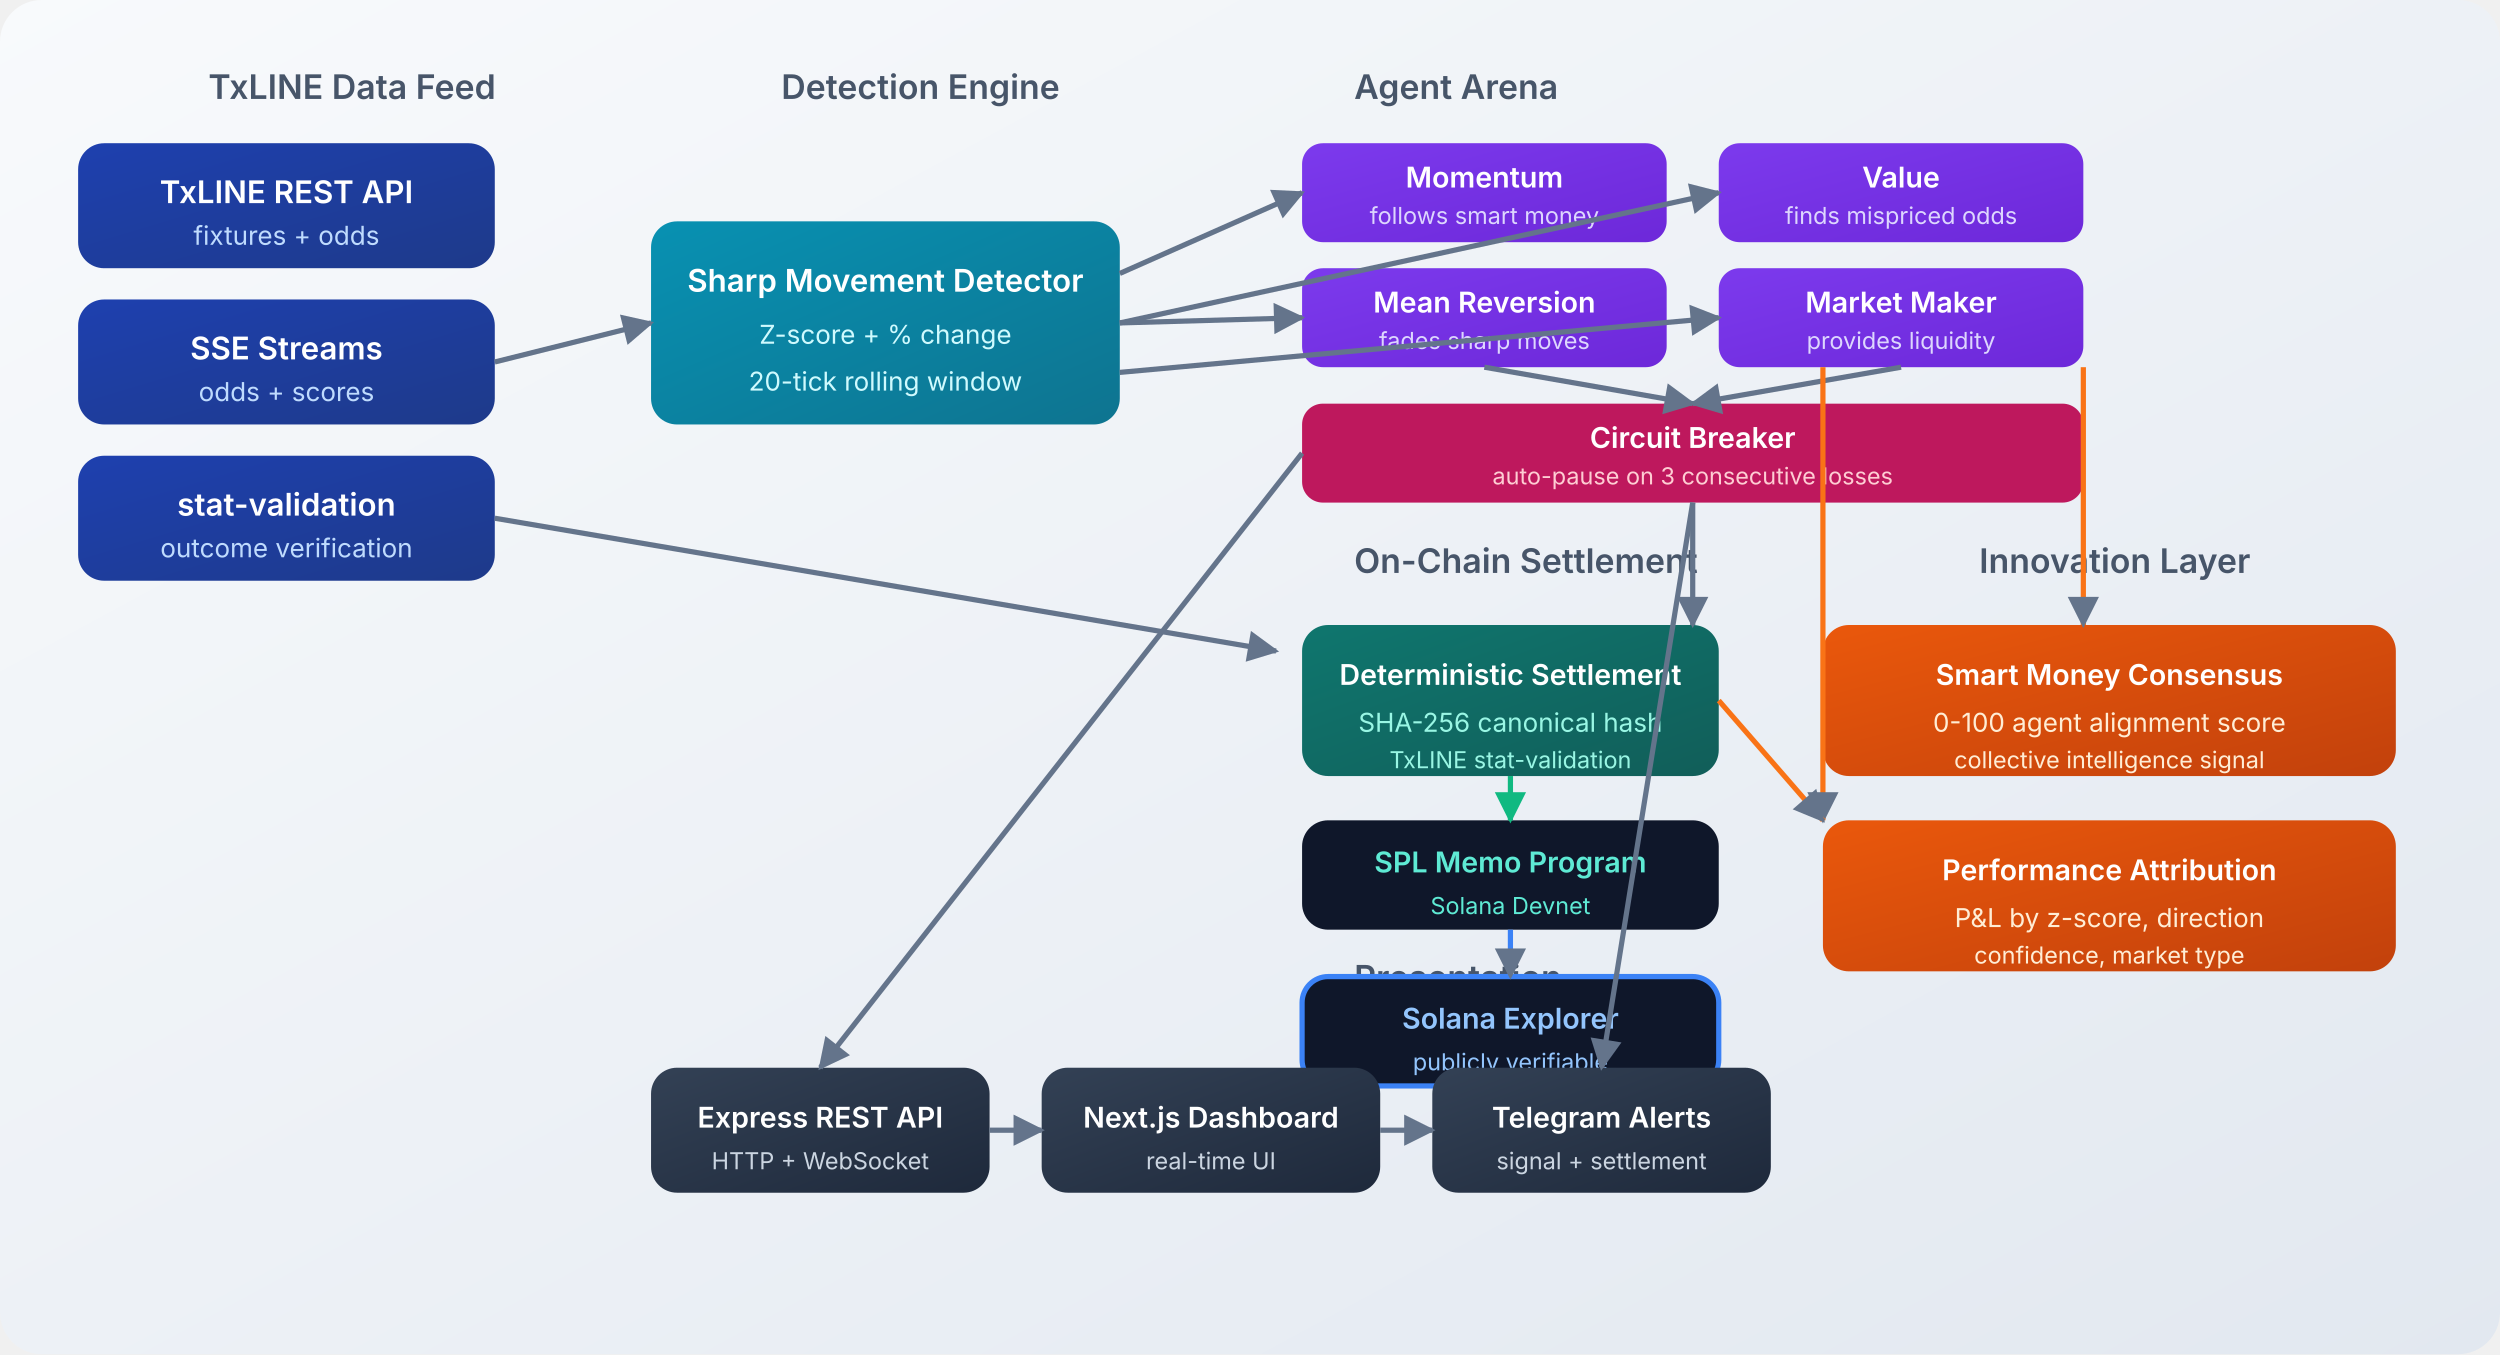
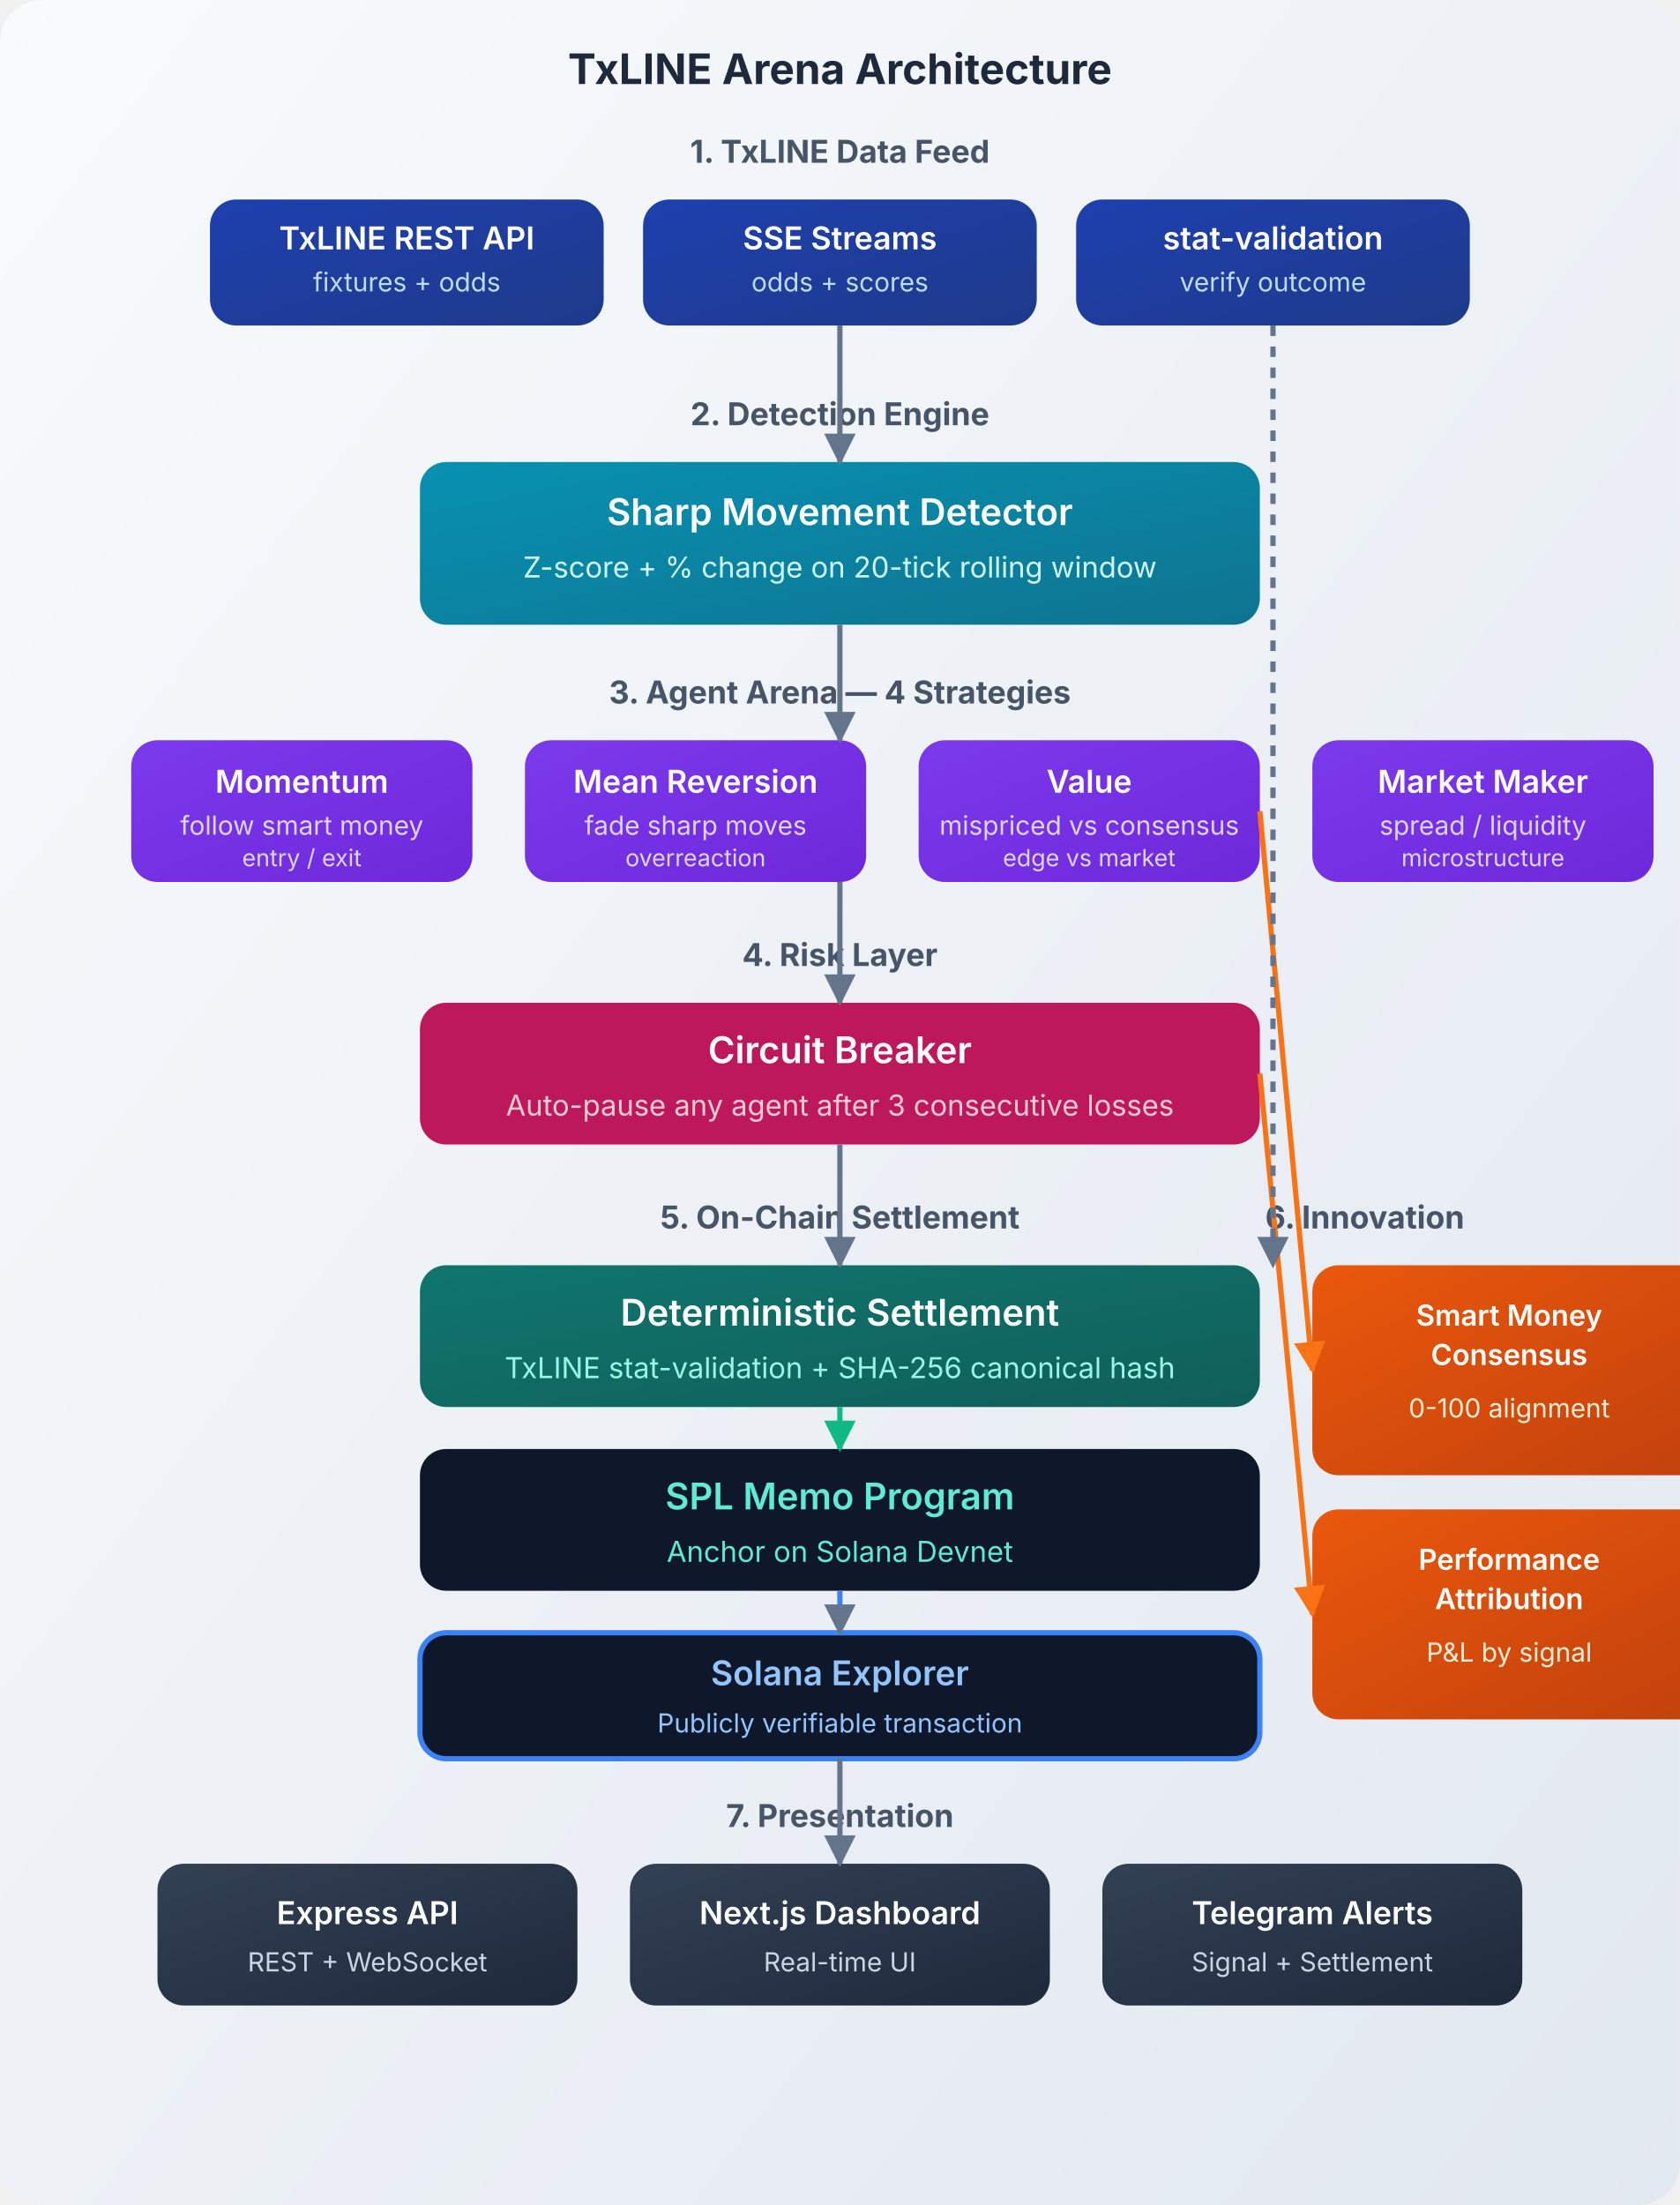
- <svg xmlns="http://www.w3.org/2000/svg" viewBox="0 0 960 520" width="960" height="520">
+ <svg xmlns="http://www.w3.org/2000/svg" viewBox="0 0 640 840" width="640" height="840">
  <defs>
    <linearGradient id="bg" x1="0" y1="0" x2="1" y2="1">
      <stop offset="0%" stop-color="#f8fafc" />
      <stop offset="100%" stop-color="#e2e8f0" />
    </linearGradient>
    <linearGradient id="boxData" x1="0" y1="0" x2="1" y2="1">
      <stop offset="0%" stop-color="#1e40af" />
      <stop offset="100%" stop-color="#1e3a8a" />
    </linearGradient>
    <linearGradient id="boxEngine" x1="0" y1="0" x2="1" y2="1">
      <stop offset="0%" stop-color="#0891b2" />
      <stop offset="100%" stop-color="#0e7490" />
    </linearGradient>
    <linearGradient id="boxAgent" x1="0" y1="0" x2="1" y2="1">
      <stop offset="0%" stop-color="#7c3aed" />
      <stop offset="100%" stop-color="#6d28d9" />
    </linearGradient>
    <linearGradient id="boxChain" x1="0" y1="0" x2="1" y2="1">
      <stop offset="0%" stop-color="#0f766e" />
      <stop offset="100%" stop-color="#115e59" />
    </linearGradient>
    <linearGradient id="boxInnovation" x1="0" y1="0" x2="1" y2="1">
      <stop offset="0%" stop-color="#ea580c" />
      <stop offset="100%" stop-color="#c2410c" />
    </linearGradient>
    <linearGradient id="boxUI" x1="0" y1="0" x2="1" y2="1">
      <stop offset="0%" stop-color="#334155" />
      <stop offset="100%" stop-color="#1e293b" />
    </linearGradient>
    <marker id="arrow" viewBox="0 0 10 10" refX="9" refY="5" markerWidth="6" markerHeight="6" orient="auto-start-reverse">
      <path d="M 0 0 L 10 5 L 0 10 z" fill="#64748b" />
    </marker>
    <marker id="arrowChain" viewBox="0 0 10 10" refX="9" refY="5" markerWidth="6" markerHeight="6" orient="auto-start-reverse">
      <path d="M 0 0 L 10 5 L 0 10 z" fill="#10b981" />
    </marker>
+     <marker id="arrowSide" viewBox="0 0 10 10" refX="9" refY="5" markerWidth="6" markerHeight="6" orient="auto-start-reverse">
+       <path d="M 0 0 L 10 5 L 0 10 z" fill="#f97316" />
+     </marker>
  </defs>
-   <rect width="960" height="520" rx="16" fill="url(#bg)" />
-   <text x="80" y="38" font-family="Inter, system-ui, sans-serif" font-size="13" font-weight="600" fill="#475569">TxLINE Data Feed</text>
-   <text x="300" y="38" font-family="Inter, system-ui, sans-serif" font-size="13" font-weight="600" fill="#475569">Detection Engine</text>
-   <text x="520" y="38" font-family="Inter, system-ui, sans-serif" font-size="13" font-weight="600" fill="#475569">Agent Arena</text>
-   <text x="520" y="220" font-family="Inter, system-ui, sans-serif" font-size="13" font-weight="600" fill="#475569">On-Chain Settlement</text>
-   <text x="760" y="220" font-family="Inter, system-ui, sans-serif" font-size="13" font-weight="600" fill="#475569">Innovation Layer</text>
-   <text x="520" y="380" font-family="Inter, system-ui, sans-serif" font-size="13" font-weight="600" fill="#475569">Presentation</text>
-   <rect x="30" y="55" width="160" height="48" rx="10" fill="url(#boxData)" />
-   <text x="110" y="78" text-anchor="middle" font-family="Inter, system-ui, sans-serif" font-size="12" font-weight="600" fill="white">TxLINE REST API</text>
-   <text x="110" y="94" text-anchor="middle" font-family="Inter, system-ui, sans-serif" font-size="10" fill="#bfdbfe">fixtures + odds</text>
-   <rect x="30" y="115" width="160" height="48" rx="10" fill="url(#boxData)" />
-   <text x="110" y="138" text-anchor="middle" font-family="Inter, system-ui, sans-serif" font-size="12" font-weight="600" fill="white">SSE Streams</text>
-   <text x="110" y="154" text-anchor="middle" font-family="Inter, system-ui, sans-serif" font-size="10" fill="#bfdbfe">odds + scores</text>
-   <rect x="30" y="175" width="160" height="48" rx="10" fill="url(#boxData)" />
-   <text x="110" y="198" text-anchor="middle" font-family="Inter, system-ui, sans-serif" font-size="12" font-weight="600" fill="white">stat-validation</text>
-   <text x="110" y="214" text-anchor="middle" font-family="Inter, system-ui, sans-serif" font-size="10" fill="#bfdbfe">outcome verification</text>
-   <rect x="250" y="85" width="180" height="78" rx="10" fill="url(#boxEngine)" />
-   <text x="340" y="112" text-anchor="middle" font-family="Inter, system-ui, sans-serif" font-size="12" font-weight="600" fill="white">Sharp Movement Detector</text>
-   <text x="340" y="132" text-anchor="middle" font-family="Inter, system-ui, sans-serif" font-size="10" fill="#cffafe">Z-score + % change</text>
-   <text x="340" y="150" text-anchor="middle" font-family="Inter, system-ui, sans-serif" font-size="10" fill="#cffafe">20-tick rolling window</text>
-   <rect x="500" y="55" width="140" height="38" rx="8" fill="url(#boxAgent)" />
-   <text x="570" y="72" text-anchor="middle" font-family="Inter, system-ui, sans-serif" font-size="11" font-weight="600" fill="white">Momentum</text>
-   <text x="570" y="86" text-anchor="middle" font-family="Inter, system-ui, sans-serif" font-size="9" fill="#ddd6fe">follows smart money</text>
-   <rect x="500" y="103" width="140" height="38" rx="8" fill="url(#boxAgent)" />
-   <text x="570" y="120" text-anchor="middle" font-family="Inter, system-ui, sans-serif" font-size="11" font-weight="600" fill="white">Mean Reversion</text>
-   <text x="570" y="134" text-anchor="middle" font-family="Inter, system-ui, sans-serif" font-size="9" fill="#ddd6fe">fades sharp moves</text>
-   <rect x="660" y="55" width="140" height="38" rx="8" fill="url(#boxAgent)" />
-   <text x="730" y="72" text-anchor="middle" font-family="Inter, system-ui, sans-serif" font-size="11" font-weight="600" fill="white">Value</text>
-   <text x="730" y="86" text-anchor="middle" font-family="Inter, system-ui, sans-serif" font-size="9" fill="#ddd6fe">finds mispriced odds</text>
-   <rect x="660" y="103" width="140" height="38" rx="8" fill="url(#boxAgent)" />
-   <text x="730" y="120" text-anchor="middle" font-family="Inter, system-ui, sans-serif" font-size="11" font-weight="600" fill="white">Market Maker</text>
-   <text x="730" y="134" text-anchor="middle" font-family="Inter, system-ui, sans-serif" font-size="9" fill="#ddd6fe">provides liquidity</text>
-   <rect x="500" y="155" width="300" height="38" rx="8" fill="#be185d" />
-   <text x="650" y="172" text-anchor="middle" font-family="Inter, system-ui, sans-serif" font-size="11" font-weight="600" fill="white">Circuit Breaker</text>
-   <text x="650" y="186" text-anchor="middle" font-family="Inter, system-ui, sans-serif" font-size="9" fill="#fecdd3">auto-pause on 3 consecutive losses</text>
-   <rect x="500" y="240" width="160" height="58" rx="10" fill="url(#boxChain)" />
-   <text x="580" y="263" text-anchor="middle" font-family="Inter, system-ui, sans-serif" font-size="11" font-weight="600" fill="white">Deterministic Settlement</text>
-   <text x="580" y="281" text-anchor="middle" font-family="Inter, system-ui, sans-serif" font-size="10" fill="#99f6e4">SHA-256 canonical hash</text>
-   <text x="580" y="295" text-anchor="middle" font-family="Inter, system-ui, sans-serif" font-size="9" fill="#99f6e4">TxLINE stat-validation</text>
-   <rect x="500" y="315" width="160" height="42" rx="10" fill="#0f172a" />
-   <text x="580" y="335" text-anchor="middle" font-family="Inter, system-ui, sans-serif" font-size="11" font-weight="600" fill="#5eead4">SPL Memo Program</text>
-   <text x="580" y="351" text-anchor="middle" font-family="Inter, system-ui, sans-serif" font-size="9" fill="#5eead4">Solana Devnet</text>
-   <rect x="500" y="375" width="160" height="42" rx="10" fill="#0f172a" stroke="#3b82f6" stroke-width="2" />
-   <text x="580" y="395" text-anchor="middle" font-family="Inter, system-ui, sans-serif" font-size="11" font-weight="600" fill="#93c5fd">Solana Explorer</text>
-   <text x="580" y="411" text-anchor="middle" font-family="Inter, system-ui, sans-serif" font-size="9" fill="#93c5fd">publicly verifiable</text>
-   <rect x="700" y="240" width="220" height="58" rx="10" fill="url(#boxInnovation)" />
-   <text x="810" y="263" text-anchor="middle" font-family="Inter, system-ui, sans-serif" font-size="11" font-weight="600" fill="white">Smart Money Consensus</text>
-   <text x="810" y="281" text-anchor="middle" font-family="Inter, system-ui, sans-serif" font-size="10" fill="#ffedd5">0-100 agent alignment score</text>
-   <text x="810" y="295" text-anchor="middle" font-family="Inter, system-ui, sans-serif" font-size="9" fill="#ffedd5">collective intelligence signal</text>
-   <rect x="700" y="315" width="220" height="58" rx="10" fill="url(#boxInnovation)" />
-   <text x="810" y="338" text-anchor="middle" font-family="Inter, system-ui, sans-serif" font-size="11" font-weight="600" fill="white">Performance Attribution</text>
-   <text x="810" y="356" text-anchor="middle" font-family="Inter, system-ui, sans-serif" font-size="10" fill="#ffedd5">P&amp;L by z-score, direction</text>
-   <text x="810" y="370" text-anchor="middle" font-family="Inter, system-ui, sans-serif" font-size="9" fill="#ffedd5">confidence, market type</text>
-   <rect x="250" y="410" width="130" height="48" rx="10" fill="url(#boxUI)" />
-   <text x="315" y="433" text-anchor="middle" font-family="Inter, system-ui, sans-serif" font-size="11" font-weight="600" fill="white">Express REST API</text>
-   <text x="315" y="449" text-anchor="middle" font-family="Inter, system-ui, sans-serif" font-size="9" fill="#cbd5e1">HTTP + WebSocket</text>
-   <rect x="400" y="410" width="130" height="48" rx="10" fill="url(#boxUI)" />
-   <text x="465" y="433" text-anchor="middle" font-family="Inter, system-ui, sans-serif" font-size="11" font-weight="600" fill="white">Next.js Dashboard</text>
-   <text x="465" y="449" text-anchor="middle" font-family="Inter, system-ui, sans-serif" font-size="9" fill="#cbd5e1">real-time UI</text>
-   <rect x="550" y="410" width="130" height="48" rx="10" fill="url(#boxUI)" />
-   <text x="615" y="433" text-anchor="middle" font-family="Inter, system-ui, sans-serif" font-size="11" font-weight="600" fill="white">Telegram Alerts</text>
-   <text x="615" y="449" text-anchor="middle" font-family="Inter, system-ui, sans-serif" font-size="9" fill="#cbd5e1">signal + settlement</text>
-   <path d="M 190 139 L 250 124" fill="none" stroke="#64748b" stroke-width="2" marker-end="url(#arrow)" />
-   <path d="M 430 105 L 500 74" fill="none" stroke="#64748b" stroke-width="2" marker-end="url(#arrow)" />
-   <path d="M 430 124 L 500 122" fill="none" stroke="#64748b" stroke-width="2" marker-end="url(#arrow)" />
-   <path d="M 430 124 L 660 74" fill="none" stroke="#64748b" stroke-width="2" marker-end="url(#arrow)" />
-   <path d="M 430 143 L 660 122" fill="none" stroke="#64748b" stroke-width="2" marker-end="url(#arrow)" />
-   <path d="M 570 141 L 650 155" fill="none" stroke="#64748b" stroke-width="2" marker-end="url(#arrow)" />
-   <path d="M 730 141 L 650 155" fill="none" stroke="#64748b" stroke-width="2" marker-end="url(#arrow)" />
-   <path d="M 650 193 L 650 240" fill="none" stroke="#64748b" stroke-width="2" marker-end="url(#arrow)" />
-   <path d="M 190 199 L 490 250" fill="none" stroke="#64748b" stroke-width="2" marker-end="url(#arrow)" />
-   <path d="M 580 298 L 580 315" fill="none" stroke="#10b981" stroke-width="2" marker-end="url(#arrowChain)" />
-   <path d="M 580 357 L 580 375" fill="none" stroke="#3b82f6" stroke-width="2" marker-end="url(#arrow)" />
-   <path d="M 800 141 L 800 240" fill="none" stroke="#f97316" stroke-width="2" marker-end="url(#arrow)" />
-   <path d="M 700 141 L 700 315" fill="none" stroke="#f97316" stroke-width="2" marker-end="url(#arrow)" />
-   <path d="M 660 269 L 700 315" fill="none" stroke="#f97316" stroke-width="2" marker-end="url(#arrow)" />
-   <path d="M 380 434 L 400 434" fill="none" stroke="#64748b" stroke-width="2" marker-end="url(#arrow)" />
-   <path d="M 530 434 L 550 434" fill="none" stroke="#64748b" stroke-width="2" marker-end="url(#arrow)" />
-   <path d="M 650 193 L 615 410" fill="none" stroke="#64748b" stroke-width="2" marker-end="url(#arrow)" />
-   <path d="M 500 174 L 315 410" fill="none" stroke="#64748b" stroke-width="2" marker-end="url(#arrow)" />
+   <rect width="640" height="840" rx="16" fill="url(#bg)" />
+   <text x="320" y="32" text-anchor="middle" font-family="Inter, system-ui, sans-serif" font-size="16" font-weight="700" fill="#1e293b">TxLINE Arena Architecture</text>
+   <text x="320" y="62" text-anchor="middle" font-family="Inter, system-ui, sans-serif" font-size="12" font-weight="700" fill="#475569">1. TxLINE Data Feed</text>
+   <rect x="80" y="76" width="150" height="48" rx="10" fill="url(#boxData)" />
+   <text x="155" y="95" text-anchor="middle" font-family="Inter, system-ui, sans-serif" font-size="12" font-weight="600" fill="white">TxLINE REST API</text>
+   <text x="155" y="111" text-anchor="middle" font-family="Inter, system-ui, sans-serif" font-size="10" fill="#bfdbfe">fixtures + odds</text>
+   <rect x="245" y="76" width="150" height="48" rx="10" fill="url(#boxData)" />
+   <text x="320" y="95" text-anchor="middle" font-family="Inter, system-ui, sans-serif" font-size="12" font-weight="600" fill="white">SSE Streams</text>
+   <text x="320" y="111" text-anchor="middle" font-family="Inter, system-ui, sans-serif" font-size="10" fill="#bfdbfe">odds + scores</text>
+   <rect x="410" y="76" width="150" height="48" rx="10" fill="url(#boxData)" />
+   <text x="485" y="95" text-anchor="middle" font-family="Inter, system-ui, sans-serif" font-size="12" font-weight="600" fill="white">stat-validation</text>
+   <text x="485" y="111" text-anchor="middle" font-family="Inter, system-ui, sans-serif" font-size="10" fill="#bfdbfe">verify outcome</text>
+   <text x="320" y="162" text-anchor="middle" font-family="Inter, system-ui, sans-serif" font-size="12" font-weight="700" fill="#475569">2. Detection Engine</text>
+   <rect x="160" y="176" width="320" height="62" rx="10" fill="url(#boxEngine)" />
+   <text x="320" y="200" text-anchor="middle" font-family="Inter, system-ui, sans-serif" font-size="14" font-weight="600" fill="white">Sharp Movement Detector</text>
+   <text x="320" y="220" text-anchor="middle" font-family="Inter, system-ui, sans-serif" font-size="11" fill="#cffafe">Z-score + % change on 20-tick rolling window</text>
+   <text x="320" y="268" text-anchor="middle" font-family="Inter, system-ui, sans-serif" font-size="12" font-weight="700" fill="#475569">3. Agent Arena — 4 Strategies</text>
+   <rect x="50" y="282" width="130" height="54" rx="10" fill="url(#boxAgent)" />
+   <text x="115" y="302" text-anchor="middle" font-family="Inter, system-ui, sans-serif" font-size="12" font-weight="600" fill="white">Momentum</text>
+   <text x="115" y="318" text-anchor="middle" font-family="Inter, system-ui, sans-serif" font-size="10" fill="#ddd6fe">follow smart money</text>
+   <text x="115" y="330" text-anchor="middle" font-family="Inter, system-ui, sans-serif" font-size="9" fill="#ddd6fe">entry / exit</text>
+   <rect x="200" y="282" width="130" height="54" rx="10" fill="url(#boxAgent)" />
+   <text x="265" y="302" text-anchor="middle" font-family="Inter, system-ui, sans-serif" font-size="12" font-weight="600" fill="white">Mean Reversion</text>
+   <text x="265" y="318" text-anchor="middle" font-family="Inter, system-ui, sans-serif" font-size="10" fill="#ddd6fe">fade sharp moves</text>
+   <text x="265" y="330" text-anchor="middle" font-family="Inter, system-ui, sans-serif" font-size="9" fill="#ddd6fe">overreaction</text>
+   <rect x="350" y="282" width="130" height="54" rx="10" fill="url(#boxAgent)" />
+   <text x="415" y="302" text-anchor="middle" font-family="Inter, system-ui, sans-serif" font-size="12" font-weight="600" fill="white">Value</text>
+   <text x="415" y="318" text-anchor="middle" font-family="Inter, system-ui, sans-serif" font-size="10" fill="#ddd6fe">mispriced vs consensus</text>
+   <text x="415" y="330" text-anchor="middle" font-family="Inter, system-ui, sans-serif" font-size="9" fill="#ddd6fe">edge vs market</text>
+   <rect x="500" y="282" width="130" height="54" rx="10" fill="url(#boxAgent)" />
+   <text x="565" y="302" text-anchor="middle" font-family="Inter, system-ui, sans-serif" font-size="12" font-weight="600" fill="white">Market Maker</text>
+   <text x="565" y="318" text-anchor="middle" font-family="Inter, system-ui, sans-serif" font-size="10" fill="#ddd6fe">spread / liquidity</text>
+   <text x="565" y="330" text-anchor="middle" font-family="Inter, system-ui, sans-serif" font-size="9" fill="#ddd6fe">microstructure</text>
+   <text x="320" y="368" text-anchor="middle" font-family="Inter, system-ui, sans-serif" font-size="12" font-weight="700" fill="#475569">4. Risk Layer</text>
+   <rect x="160" y="382" width="320" height="54" rx="10" fill="#be185d" />
+   <text x="320" y="405" text-anchor="middle" font-family="Inter, system-ui, sans-serif" font-size="14" font-weight="600" fill="white">Circuit Breaker</text>
+   <text x="320" y="425" text-anchor="middle" font-family="Inter, system-ui, sans-serif" font-size="11" fill="#fecdd3">Auto-pause any agent after 3 consecutive losses</text>
+   <text x="320" y="468" text-anchor="middle" font-family="Inter, system-ui, sans-serif" font-size="12" font-weight="700" fill="#475569">5. On-Chain Settlement</text>
+   <rect x="160" y="482" width="320" height="54" rx="10" fill="url(#boxChain)" />
+   <text x="320" y="505" text-anchor="middle" font-family="Inter, system-ui, sans-serif" font-size="14" font-weight="600" fill="white">Deterministic Settlement</text>
+   <text x="320" y="525" text-anchor="middle" font-family="Inter, system-ui, sans-serif" font-size="11" fill="#99f6e4">TxLINE stat-validation + SHA-256 canonical hash</text>
+   <rect x="160" y="552" width="320" height="54" rx="10" fill="#0f172a" />
+   <text x="320" y="575" text-anchor="middle" font-family="Inter, system-ui, sans-serif" font-size="14" font-weight="600" fill="#5eead4">SPL Memo Program</text>
+   <text x="320" y="595" text-anchor="middle" font-family="Inter, system-ui, sans-serif" font-size="11" fill="#5eead4">Anchor on Solana Devnet</text>
+   <rect x="160" y="622" width="320" height="48" rx="10" fill="#0f172a" stroke="#3b82f6" stroke-width="2" />
+   <text x="320" y="642" text-anchor="middle" font-family="Inter, system-ui, sans-serif" font-size="13" font-weight="600" fill="#93c5fd">Solana Explorer</text>
+   <text x="320" y="660" text-anchor="middle" font-family="Inter, system-ui, sans-serif" font-size="10" fill="#93c5fd">Publicly verifiable transaction</text>
+   <text x="520" y="468" text-anchor="middle" font-family="Inter, system-ui, sans-serif" font-size="12" font-weight="700" fill="#475569">6. Innovation</text>
+   <rect x="500" y="482" width="150" height="80" rx="10" fill="url(#boxInnovation)" />
+   <text x="575" y="505" text-anchor="middle" font-family="Inter, system-ui, sans-serif" font-size="11" font-weight="600" fill="white">Smart Money</text>
+   <text x="575" y="520" text-anchor="middle" font-family="Inter, system-ui, sans-serif" font-size="11" font-weight="600" fill="white">Consensus</text>
+   <text x="575" y="540" text-anchor="middle" font-family="Inter, system-ui, sans-serif" font-size="10" fill="#ffedd5">0-100 alignment</text>
+   <rect x="500" y="575" width="150" height="80" rx="10" fill="url(#boxInnovation)" />
+   <text x="575" y="598" text-anchor="middle" font-family="Inter, system-ui, sans-serif" font-size="11" font-weight="600" fill="white">Performance</text>
+   <text x="575" y="613" text-anchor="middle" font-family="Inter, system-ui, sans-serif" font-size="11" font-weight="600" fill="white">Attribution</text>
+   <text x="575" y="633" text-anchor="middle" font-family="Inter, system-ui, sans-serif" font-size="10" fill="#ffedd5">P&amp;L by signal</text>
+   <text x="320" y="696" text-anchor="middle" font-family="Inter, system-ui, sans-serif" font-size="12" font-weight="700" fill="#475569">7. Presentation</text>
+   <rect x="60" y="710" width="160" height="54" rx="10" fill="url(#boxUI)" />
+   <text x="140" y="733" text-anchor="middle" font-family="Inter, system-ui, sans-serif" font-size="12" font-weight="600" fill="white">Express API</text>
+   <text x="140" y="751" text-anchor="middle" font-family="Inter, system-ui, sans-serif" font-size="10" fill="#cbd5e1">REST + WebSocket</text>
+   <rect x="240" y="710" width="160" height="54" rx="10" fill="url(#boxUI)" />
+   <text x="320" y="733" text-anchor="middle" font-family="Inter, system-ui, sans-serif" font-size="12" font-weight="600" fill="white">Next.js Dashboard</text>
+   <text x="320" y="751" text-anchor="middle" font-family="Inter, system-ui, sans-serif" font-size="10" fill="#cbd5e1">Real-time UI</text>
+   <rect x="420" y="710" width="160" height="54" rx="10" fill="url(#boxUI)" />
+   <text x="500" y="733" text-anchor="middle" font-family="Inter, system-ui, sans-serif" font-size="12" font-weight="600" fill="white">Telegram Alerts</text>
+   <text x="500" y="751" text-anchor="middle" font-family="Inter, system-ui, sans-serif" font-size="10" fill="#cbd5e1">Signal + Settlement</text>
+   <path d="M 320 124 L 320 176" fill="none" stroke="#64748b" stroke-width="2" marker-end="url(#arrow)" />
+   <path d="M 320 238 L 320 282" fill="none" stroke="#64748b" stroke-width="2" marker-end="url(#arrow)" />
+   <path d="M 320 336 L 320 382" fill="none" stroke="#64748b" stroke-width="2" marker-end="url(#arrow)" />
+   <path d="M 320 436 L 320 482" fill="none" stroke="#64748b" stroke-width="2" marker-end="url(#arrow)" />
+   <path d="M 320 536 L 320 552" fill="none" stroke="#10b981" stroke-width="2" marker-end="url(#arrowChain)" />
+   <path d="M 320 606 L 320 622" fill="none" stroke="#3b82f6" stroke-width="2" marker-end="url(#arrow)" />
+   <path d="M 320 670 L 320 710" fill="none" stroke="#64748b" stroke-width="2" marker-end="url(#arrow)" />
+   <path d="M 480 309 L 500 522" fill="none" stroke="#f97316" stroke-width="2" marker-end="url(#arrowSide)" />
+   <path d="M 480 409 L 500 615" fill="none" stroke="#f97316" stroke-width="2" marker-end="url(#arrowSide)" />
+   <path d="M 485 124 L 485 482" fill="none" stroke="#64748b" stroke-width="2" stroke-dasharray="4 4" marker-end="url(#arrow)" />
</svg>
